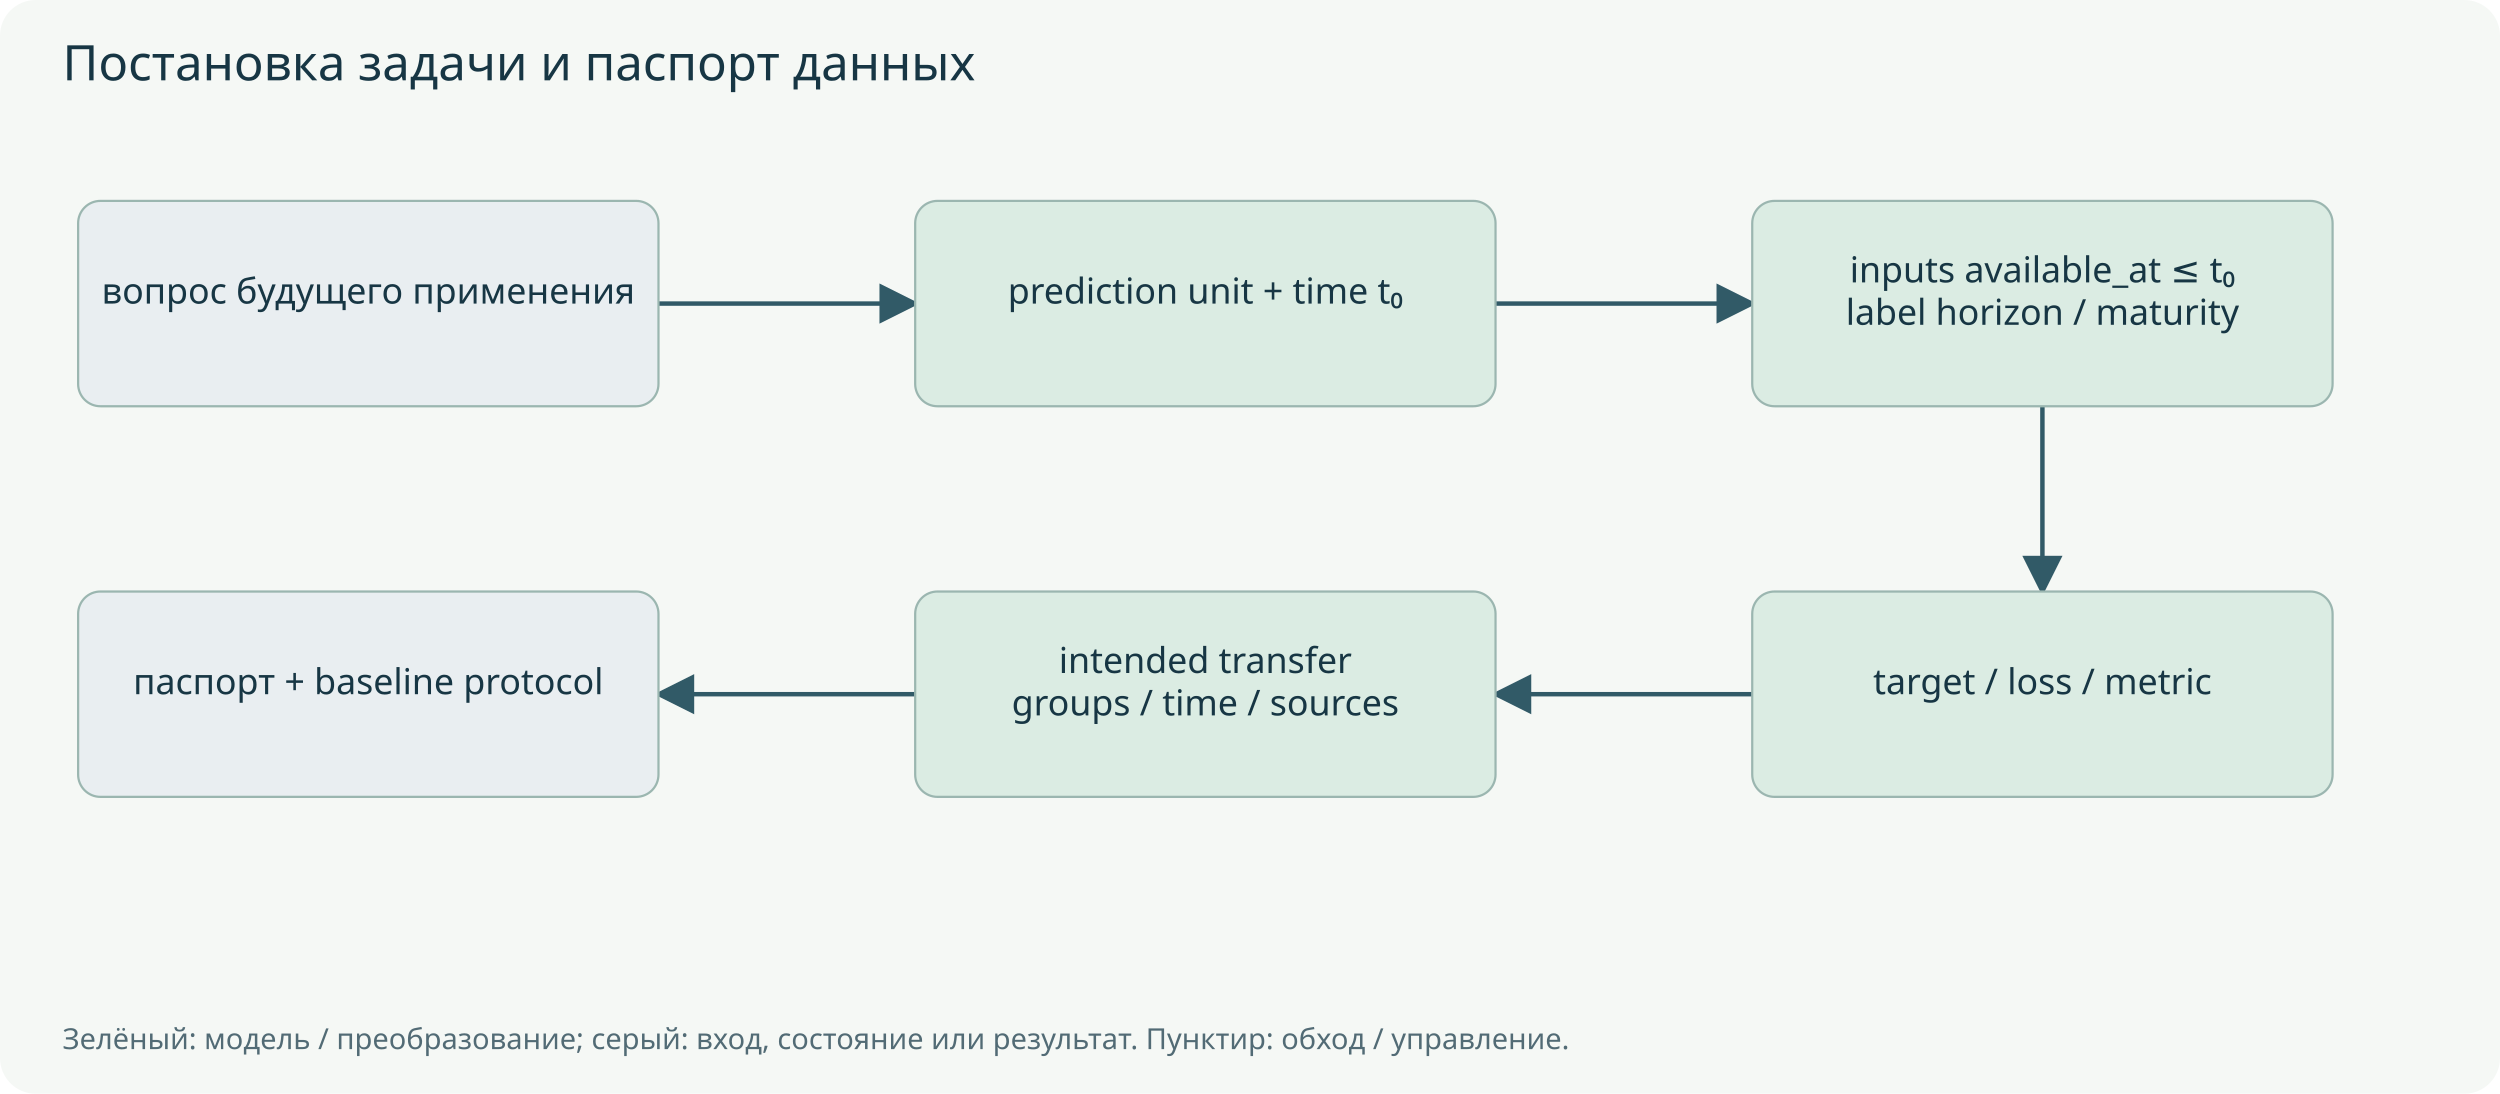
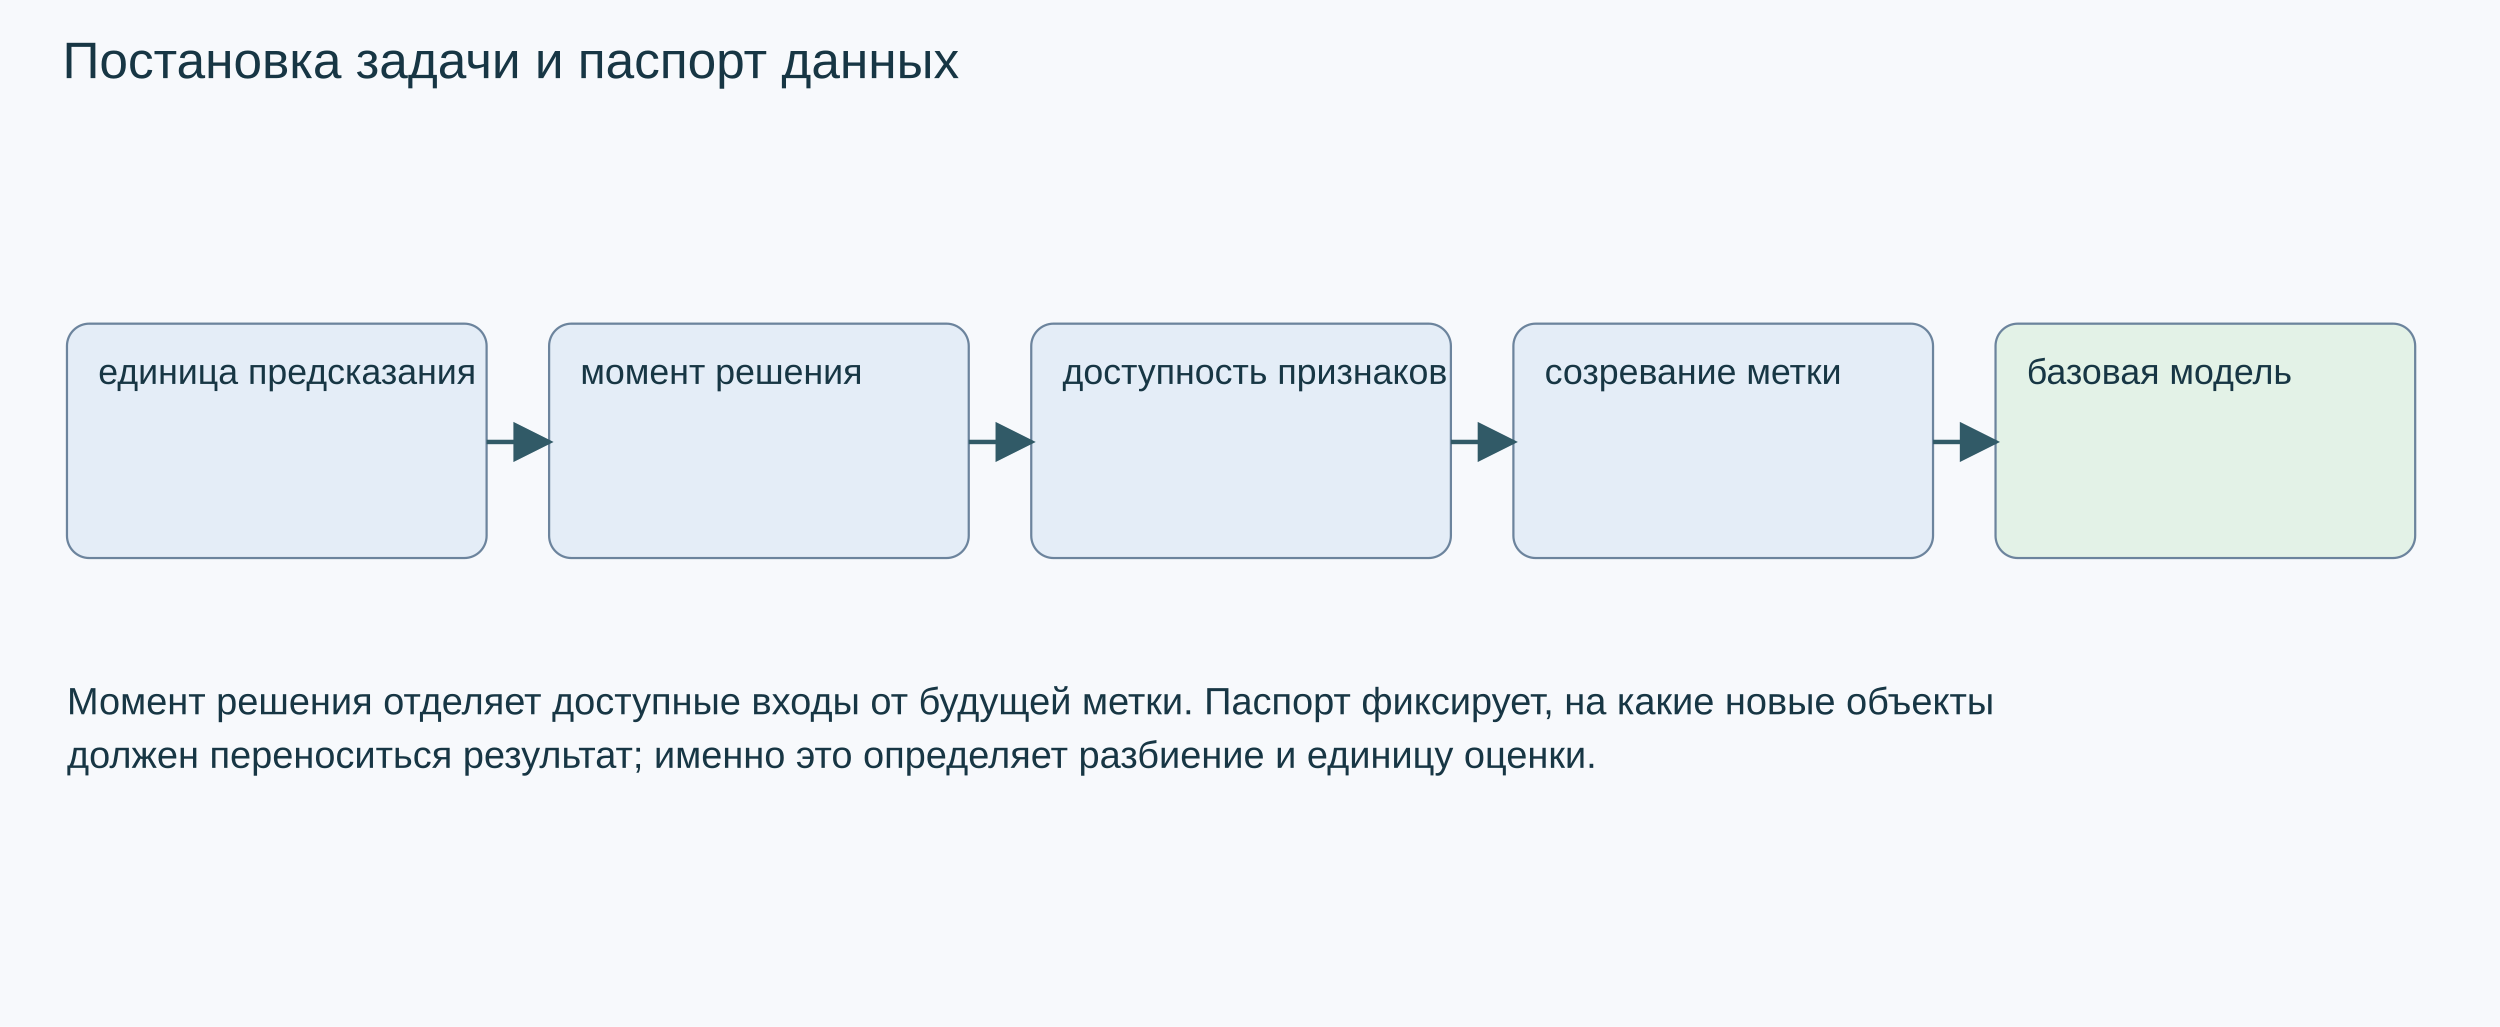
- <svg xmlns="http://www.w3.org/2000/svg" viewBox="0 0 1120 490" role="img" aria-labelledby="title desc">
+ <svg xmlns="http://www.w3.org/2000/svg" viewBox="0 0 1120 460" role="img" aria-labelledby="title desc">
  <defs>
    <marker id="arrow" markerWidth="9" markerHeight="9" refX="8" refY="4.5" orient="auto">
      <path d="M0,0 L9,4.5 L0,9" fill="#315a67" />
    </marker>
  </defs>
-   <rect width="1120" height="490" rx="16" fill="#f5f8f5" />
-   <text x="28" y="36" font-family="Segoe UI,sans-serif" font-size="22" fill="#173644">Постановка задачи и паспорт данных</text>
-   <path d="M295,136 L410,136" fill="none" stroke="#315a67" stroke-width="2" marker-end="url(#arrow)" />
-   <path d="M670,136 L785,136" fill="none" stroke="#315a67" stroke-width="2" marker-end="url(#arrow)" />
-   <path d="M915,182 L915,265" fill="none" stroke="#315a67" stroke-width="2" marker-end="url(#arrow)" />
-   <path d="M785,311 L670,311" fill="none" stroke="#315a67" stroke-width="2" marker-end="url(#arrow)" />
-   <path d="M410,311 L295,311" fill="none" stroke="#315a67" stroke-width="2" marker-end="url(#arrow)" />
-   <rect x="35" y="90" width="260" height="92" rx="10" fill="#e9eef1" stroke="#9bb6b0" />
-   <text x="165" y="136.0" text-anchor="middle" font-family="Segoe UI,sans-serif" font-size="16" fill="#173644">вопрос будущего применения</text>
-   <rect x="410" y="90" width="260" height="92" rx="10" fill="#dbece3" stroke="#9bb6b0" />
-   <text x="540" y="136.0" text-anchor="middle" font-family="Segoe UI,sans-serif" font-size="16" fill="#173644">prediction unit + time t₀</text>
-   <rect x="785" y="90" width="260" height="92" rx="10" fill="#dbece3" stroke="#9bb6b0" />
-   <text x="915" y="126.5" text-anchor="middle" font-family="Segoe UI,sans-serif" font-size="16" fill="#173644">inputs available_at ≤ t₀</text>
-   <text x="915" y="145.5" text-anchor="middle" font-family="Segoe UI,sans-serif" font-size="16" fill="#173644">label horizon / maturity</text>
-   <rect x="785" y="265" width="260" height="92" rx="10" fill="#dbece3" stroke="#9bb6b0" />
-   <text x="915" y="311.0" text-anchor="middle" font-family="Segoe UI,sans-serif" font-size="16" fill="#173644">target / loss / metric</text>
-   <rect x="410" y="265" width="260" height="92" rx="10" fill="#dbece3" stroke="#9bb6b0" />
-   <text x="540" y="301.5" text-anchor="middle" font-family="Segoe UI,sans-serif" font-size="16" fill="#173644">intended transfer</text>
-   <text x="540" y="320.5" text-anchor="middle" font-family="Segoe UI,sans-serif" font-size="16" fill="#173644">groups / time / sources</text>
-   <rect x="35" y="265" width="260" height="92" rx="10" fill="#e9eef1" stroke="#9bb6b0" />
-   <text x="165" y="311.0" text-anchor="middle" font-family="Segoe UI,sans-serif" font-size="16" fill="#173644">паспорт + baseline protocol</text>
-   <text x="28" y="470" font-family="Segoe UI,sans-serif" font-size="13" fill="#526b75">Зелёный: модель / преобразование; серый: вход, состояние или результат. Пунктир: обход / управление.</text>
+   <rect width="1120" height="460" fill="#f7f9fc" />
+   <text x="28" y="35" font-family="Segoe UI,Arial,sans-serif" font-size="23" fill="#173644">
+     <tspan x="28" dy="0">Постановка задачи и паспорт данных</tspan>
+   </text>
+   <rect x="30" y="145" width="188" height="105" rx="10" fill="#e4edf7" stroke="#6c849d" />
+   <text x="44" y="172" font-family="Segoe UI,Arial,sans-serif" font-size="16" fill="#173644">
+     <tspan x="44" dy="0">единица предсказания</tspan>
+   </text>
+   <rect x="246" y="145" width="188" height="105" rx="10" fill="#e4edf7" stroke="#6c849d" />
+   <text x="260" y="172" font-family="Segoe UI,Arial,sans-serif" font-size="16" fill="#173644">
+     <tspan x="260" dy="0">момент решения</tspan>
+   </text>
+   <path d="M218,198 L246,198" fill="none" stroke="#315a67" stroke-width="2" marker-end="url(#arrow)" />
+   <rect x="462" y="145" width="188" height="105" rx="10" fill="#e4edf7" stroke="#6c849d" />
+   <text x="476" y="172" font-family="Segoe UI,Arial,sans-serif" font-size="16" fill="#173644">
+     <tspan x="476" dy="0">доступность признаков</tspan>
+   </text>
+   <path d="M434,198 L462,198" fill="none" stroke="#315a67" stroke-width="2" marker-end="url(#arrow)" />
+   <rect x="678" y="145" width="188" height="105" rx="10" fill="#e4edf7" stroke="#6c849d" />
+   <text x="692" y="172" font-family="Segoe UI,Arial,sans-serif" font-size="16" fill="#173644">
+     <tspan x="692" dy="0">созревание метки</tspan>
+   </text>
+   <path d="M650,198 L678,198" fill="none" stroke="#315a67" stroke-width="2" marker-end="url(#arrow)" />
+   <rect x="894" y="145" width="188" height="105" rx="10" fill="#e3f2e7" stroke="#6c849d" />
+   <text x="908" y="172" font-family="Segoe UI,Arial,sans-serif" font-size="16" fill="#173644">
+     <tspan x="908" dy="0">базовая модель</tspan>
+   </text>
+   <path d="M866,198 L894,198" fill="none" stroke="#315a67" stroke-width="2" marker-end="url(#arrow)" />
+   <text x="30" y="320" font-family="Segoe UI,Arial,sans-serif" font-size="17" fill="#173644">
+     <tspan x="30" dy="0">Момент решения отделяет доступные входы от будущей метки. Паспорт фиксирует, на какие новые объекты</tspan>
+     <tspan x="30" dy="24">должен переноситься результат; именно это определяет разбиение и единицу оценки.</tspan>
+   </text>
</svg>
